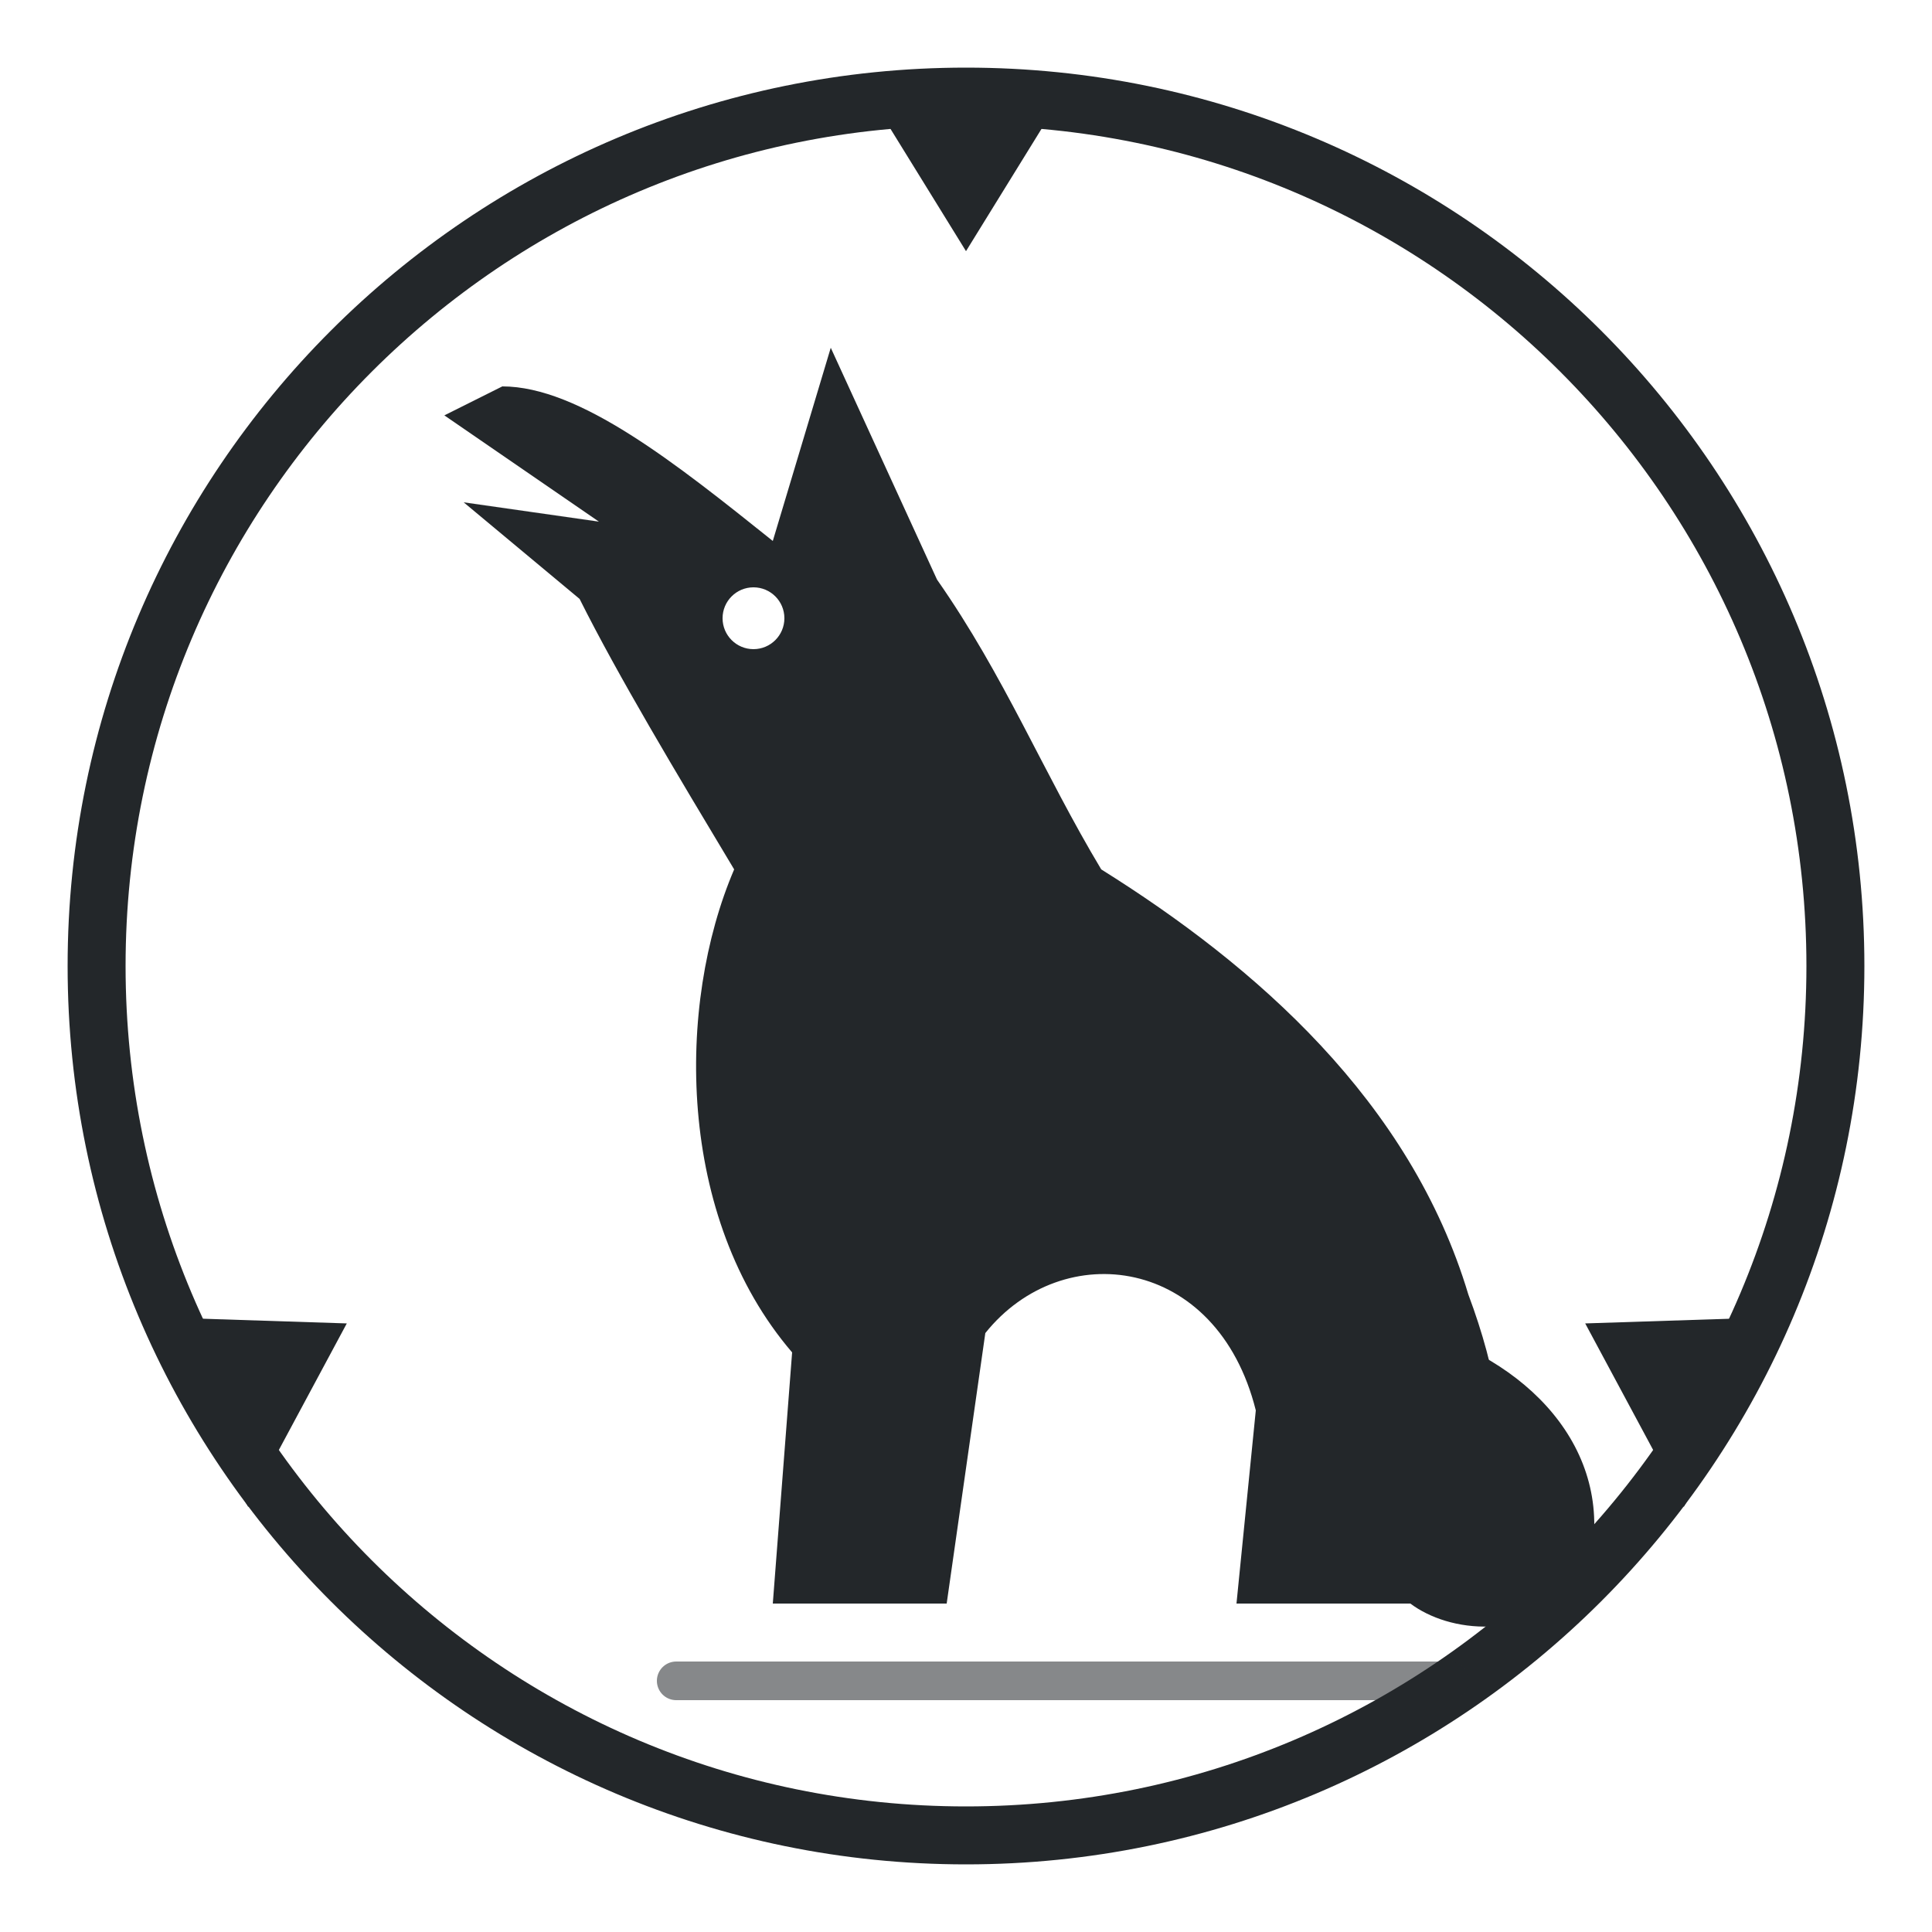
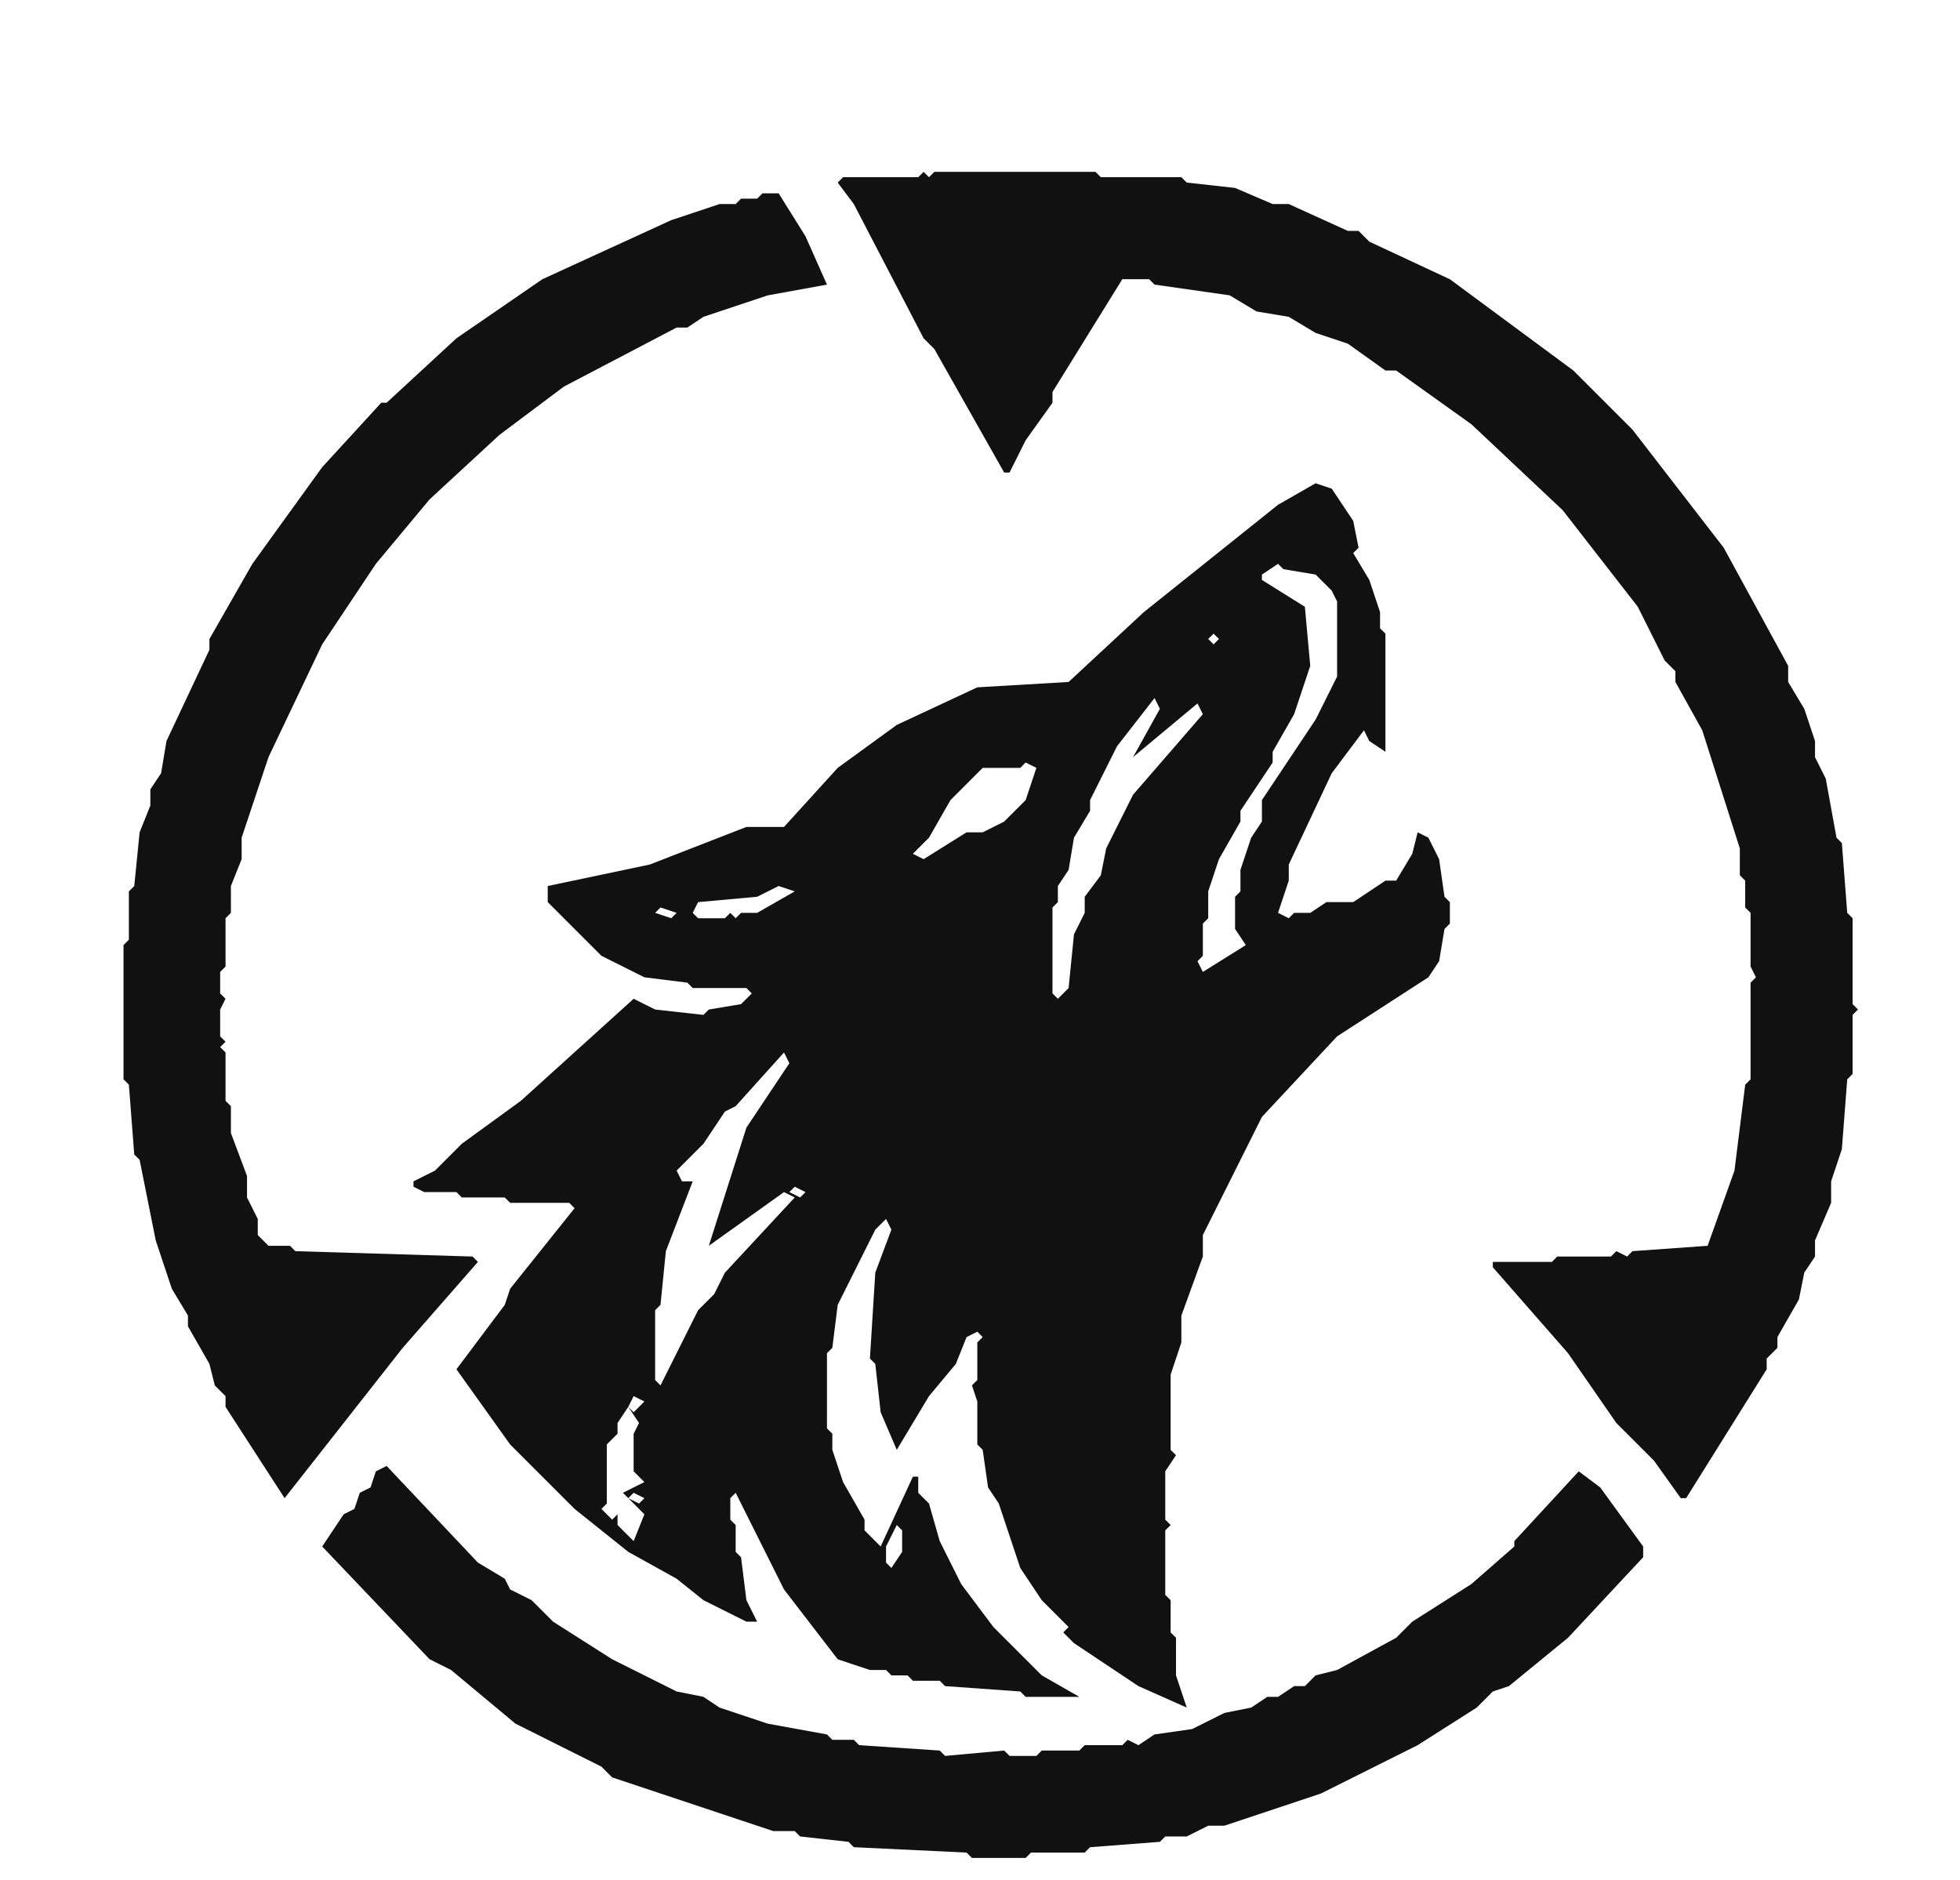
- <svg xmlns="http://www.w3.org/2000/svg" viewBox="0 0 200 200" width="200" height="200" role="img" aria-labelledby="t" style="color:#23272A">
-   <circle cx="100" cy="100" r="90" fill="none" stroke="currentColor" stroke-width="6" />
-   <path fill="currentColor" d="M88.7,7.7 L100.0,26.0 L111.3,7.7 Z" />
-   <path fill="currentColor" d="M185.6,136.3 L164.1,137.0 L174.3,156.0 Z" />
-   <path fill="currentColor" d="M25.7,156.0 L35.9,137.0 L14.4,136.3 Z" />
-   <path fill="currentColor" fill-rule="evenodd" d="M52,40 C60,40 70,48 80,56 L86,36 L97,60 C104,70 108,80 114,90 C130,100 146,114 152,134 C158,150 156,162 148,166 L80,166 L82,140 C70,126 70,104 76,90 C70,80 64,70 60,62 L48,52 L62,54 L46,43 Z M98,166 L102,138 C110,128 126,130 130,146 L128,166 Z M81.2,64.0 a3.2,3.2 0 1,0 -6.4,0 a3.2,3.2 0 1,0 6.4,0 Z" />
-   <path fill="currentColor" fill-rule="evenodd" d="M148,138 C160,142 168,152 164,164 C158,170 150,169 146,166 C152,160 154,150 148,138 Z" />
-   <path fill="none" stroke="currentColor" stroke-width="4" stroke-linecap="round" stroke-linejoin="round" opacity="0.55" d="M70,174 L150,174" />
+ <svg xmlns="http://www.w3.org/2000/svg" viewBox="0 0 365 350" role="img" aria-label="Wolf clan emblem">
+   <path d="M 60,288 L 80,309 L 84,311 L 96,321 L 112,329 L 114,331 L 144,341 L 148,341 L 149,342 L 158,343 L 159,344 L 180,345 L 181,346 L 191,346 L 192,345 L 202,345 L 203,344 L 216,343 L 217,342 L 221,342 L 225,340 L 228,340 L 246,334 L 264,325 L 275,318 L 278,315 L 281,314 L 292,305 L 306,290 L 306,288 L 298,277 L 294,274 L 282,287 L 282,288 L 274,295 L 263,302 L 260,305 L 249,311 L 245,312 L 243,314 L 241,314 L 238,316 L 236,316 L 233,318 L 228,319 L 222,322 L 215,323 L 212,325 L 210,324 L 209,325 L 202,325 L 201,326 L 194,326 L 193,327 L 188,327 L 187,326 L 176,327 L 175,326 L 160,325 L 159,324 L 155,324 L 154,323 L 143,321 L 134,318 L 131,316 L 126,315 L 114,309 L 103,302 L 99,298 L 95,296 L 94,294 L 89,291 L 72,273 L 70,274 L 69,277 L 67,278 L 66,281 L 64,282 Z M 248,91 L 245,90 L 238,94 L 213,114 L 199,127 L 182,128 L 167,135 L 156,143 L 146,154 L 139,154 L 121,161 L 102,165 L 102,168 L 112,178 L 120,182 L 128,183 L 129,184 L 139,184 L 140,185 L 138,187 L 132,188 L 131,189 L 122,188 L 118,186 L 97,205 L 86,213 L 81,218 L 77,220 L 77,221 L 79,222 L 85,222 L 86,223 L 94,223 L 95,224 L 106,224 L 107,225 L 95,240 L 94,243 L 85,255 L 95,269 L 107,281 L 117,289 L 126,294 L 131,298 L 139,302 L 141,302 L 139,298 L 138,290 L 137,289 L 137,284 L 136,283 L 136,279 L 137,278 L 146,296 L 156,309 L 162,311 L 165,311 L 166,312 L 169,312 L 170,313 L 175,313 L 176,314 L 190,315 L 191,316 L 201,316 L 194,312 L 185,303 L 179,295 L 175,287 L 173,280 L 171,278 L 171,275 L 170,275 L 164,288 L 161,285 L 161,283 L 157,276 L 155,270 L 155,267 L 154,266 L 154,252 L 155,251 L 156,243 L 163,229 L 165,227 L 166,229 L 163,237 L 162,253 L 163,254 L 164,263 L 167,270 L 173,260 L 178,254 L 180,249 L 182,248 L 183,249 L 182,250 L 182,257 L 181,258 L 182,261 L 182,269 L 183,270 L 184,277 L 186,280 L 190,292 L 194,298 L 199,303 L 198,304 L 200,306 L 212,314 L 221,318 L 219,312 L 219,305 L 218,304 L 218,298 L 217,297 L 217,285 L 218,284 L 217,283 L 217,274 L 219,271 L 218,270 L 218,256 L 220,250 L 220,245 L 224,234 L 224,230 L 235,208 L 249,193 L 266,182 L 268,179 L 269,173 L 270,172 L 270,168 L 269,167 L 268,160 L 266,156 L 264,155 L 263,159 L 260,164 L 258,164 L 252,168 L 247,168 L 244,170 L 241,170 L 240,171 L 238,170 L 240,164 L 240,161 L 248,144 L 254,136 L 255,138 L 258,140 L 258,118 L 257,117 L 257,114 L 255,108 L 252,103 L 253,102 L 252,97 Z M 167,284 L 168,285 L 168,289 L 166,292 L 165,291 L 165,288 Z M 117,279 L 118,278 L 120,279 L 119,280 Z M 117,262 L 119,265 L 118,267 L 118,274 L 120,276 L 116,278 L 117,279 L 116,280 L 117,279 L 120,282 L 118,287 L 115,284 L 115,282 L 114,283 L 112,281 L 113,280 L 113,269 L 115,267 L 115,265 Z M 117,262 L 118,260 L 120,261 L 118,263 Z M 147,222 L 148,221 L 150,222 L 149,223 Z M 146,196 L 147,198 L 139,210 L 132,232 L 146,222 L 148,223 L 135,237 L 133,241 L 130,244 L 123,258 L 122,257 L 122,244 L 123,243 L 124,233 L 129,220 L 127,220 L 126,218 L 131,213 L 135,207 L 137,206 Z M 122,170 L 123,169 L 126,170 L 125,171 Z M 148,166 L 141,170 L 138,170 L 137,171 L 136,170 L 135,171 L 130,171 L 129,170 L 130,168 L 141,167 L 145,165 Z M 193,143 L 191,149 L 187,153 L 183,155 L 180,155 L 172,160 L 170,159 L 173,156 L 177,149 L 183,143 L 190,143 L 191,142 Z M 223,131 L 224,133 L 211,148 L 206,158 L 205,163 L 202,167 L 202,170 L 200,174 L 199,184 L 197,186 L 196,185 L 196,169 L 197,168 L 197,165 L 199,162 L 200,156 L 203,151 L 203,149 L 208,139 L 215,130 L 216,132 L 211,141 Z M 225,119 L 226,118 L 227,119 L 226,120 Z M 238,105 L 239,106 L 245,107 L 248,110 L 249,112 L 249,126 L 245,134 L 235,149 L 235,153 L 233,156 L 231,162 L 231,166 L 230,167 L 230,173 L 232,176 L 224,181 L 223,179 L 224,178 L 224,172 L 225,171 L 225,166 L 227,160 L 231,153 L 231,151 L 237,142 L 237,140 L 241,133 L 244,124 L 243,113 L 235,108 L 235,107 Z M 145,36 L 142,36 L 141,37 L 138,37 L 137,38 L 134,38 L 125,41 L 101,52 L 85,63 L 72,75 L 71,75 L 60,87 L 47,105 L 39,119 L 39,121 L 31,138 L 30,144 L 28,147 L 28,150 L 26,155 L 25,165 L 24,166 L 24,175 L 23,176 L 23,201 L 24,202 L 25,215 L 26,216 L 29,231 L 32,240 L 35,245 L 35,247 L 39,254 L 40,258 L 42,260 L 42,262 L 53,279 L 75,251 L 89,235 L 88,234 L 55,233 L 54,232 L 50,232 L 48,230 L 48,227 L 46,223 L 46,219 L 43,211 L 43,206 L 42,205 L 42,196 L 41,195 L 42,194 L 41,193 L 41,188 L 42,186 L 41,185 L 41,181 L 42,180 L 42,171 L 43,170 L 43,165 L 45,160 L 45,156 L 50,141 L 60,120 L 70,105 L 80,93 L 93,81 L 105,72 L 126,61 L 128,61 L 131,59 L 143,55 L 154,53 L 150,44 Z M 157,33 L 156,34 L 159,38 L 172,63 L 174,65 L 187,88 L 188,88 L 191,82 L 196,75 L 196,73 L 209,52 L 214,52 L 215,53 L 229,55 L 234,58 L 240,59 L 245,62 L 251,64 L 258,69 L 260,69 L 274,79 L 291,95 L 305,113 L 310,123 L 312,125 L 312,127 L 317,136 L 324,158 L 324,163 L 325,164 L 325,169 L 326,170 L 326,180 L 327,182 L 326,183 L 326,201 L 325,202 L 323,218 L 318,232 L 304,233 L 303,234 L 301,233 L 300,234 L 290,234 L 289,235 L 278,235 L 278,236 L 292,252 L 301,265 L 308,272 L 313,279 L 314,279 L 329,255 L 329,253 L 331,251 L 331,249 L 335,242 L 336,237 L 338,234 L 338,231 L 341,224 L 341,220 L 343,214 L 344,201 L 345,200 L 345,189 L 346,188 L 345,187 L 345,171 L 344,170 L 343,157 L 342,156 L 340,145 L 338,141 L 338,138 L 336,132 L 333,127 L 333,124 L 321,102 L 304,80 L 293,69 L 270,52 L 255,45 L 253,43 L 251,43 L 240,38 L 237,38 L 230,35 L 221,34 L 220,33 L 205,33 L 204,32 L 174,32 L 173,33 L 172,32 L 171,33 Z" fill="#111111" fill-rule="evenodd" />
</svg>
